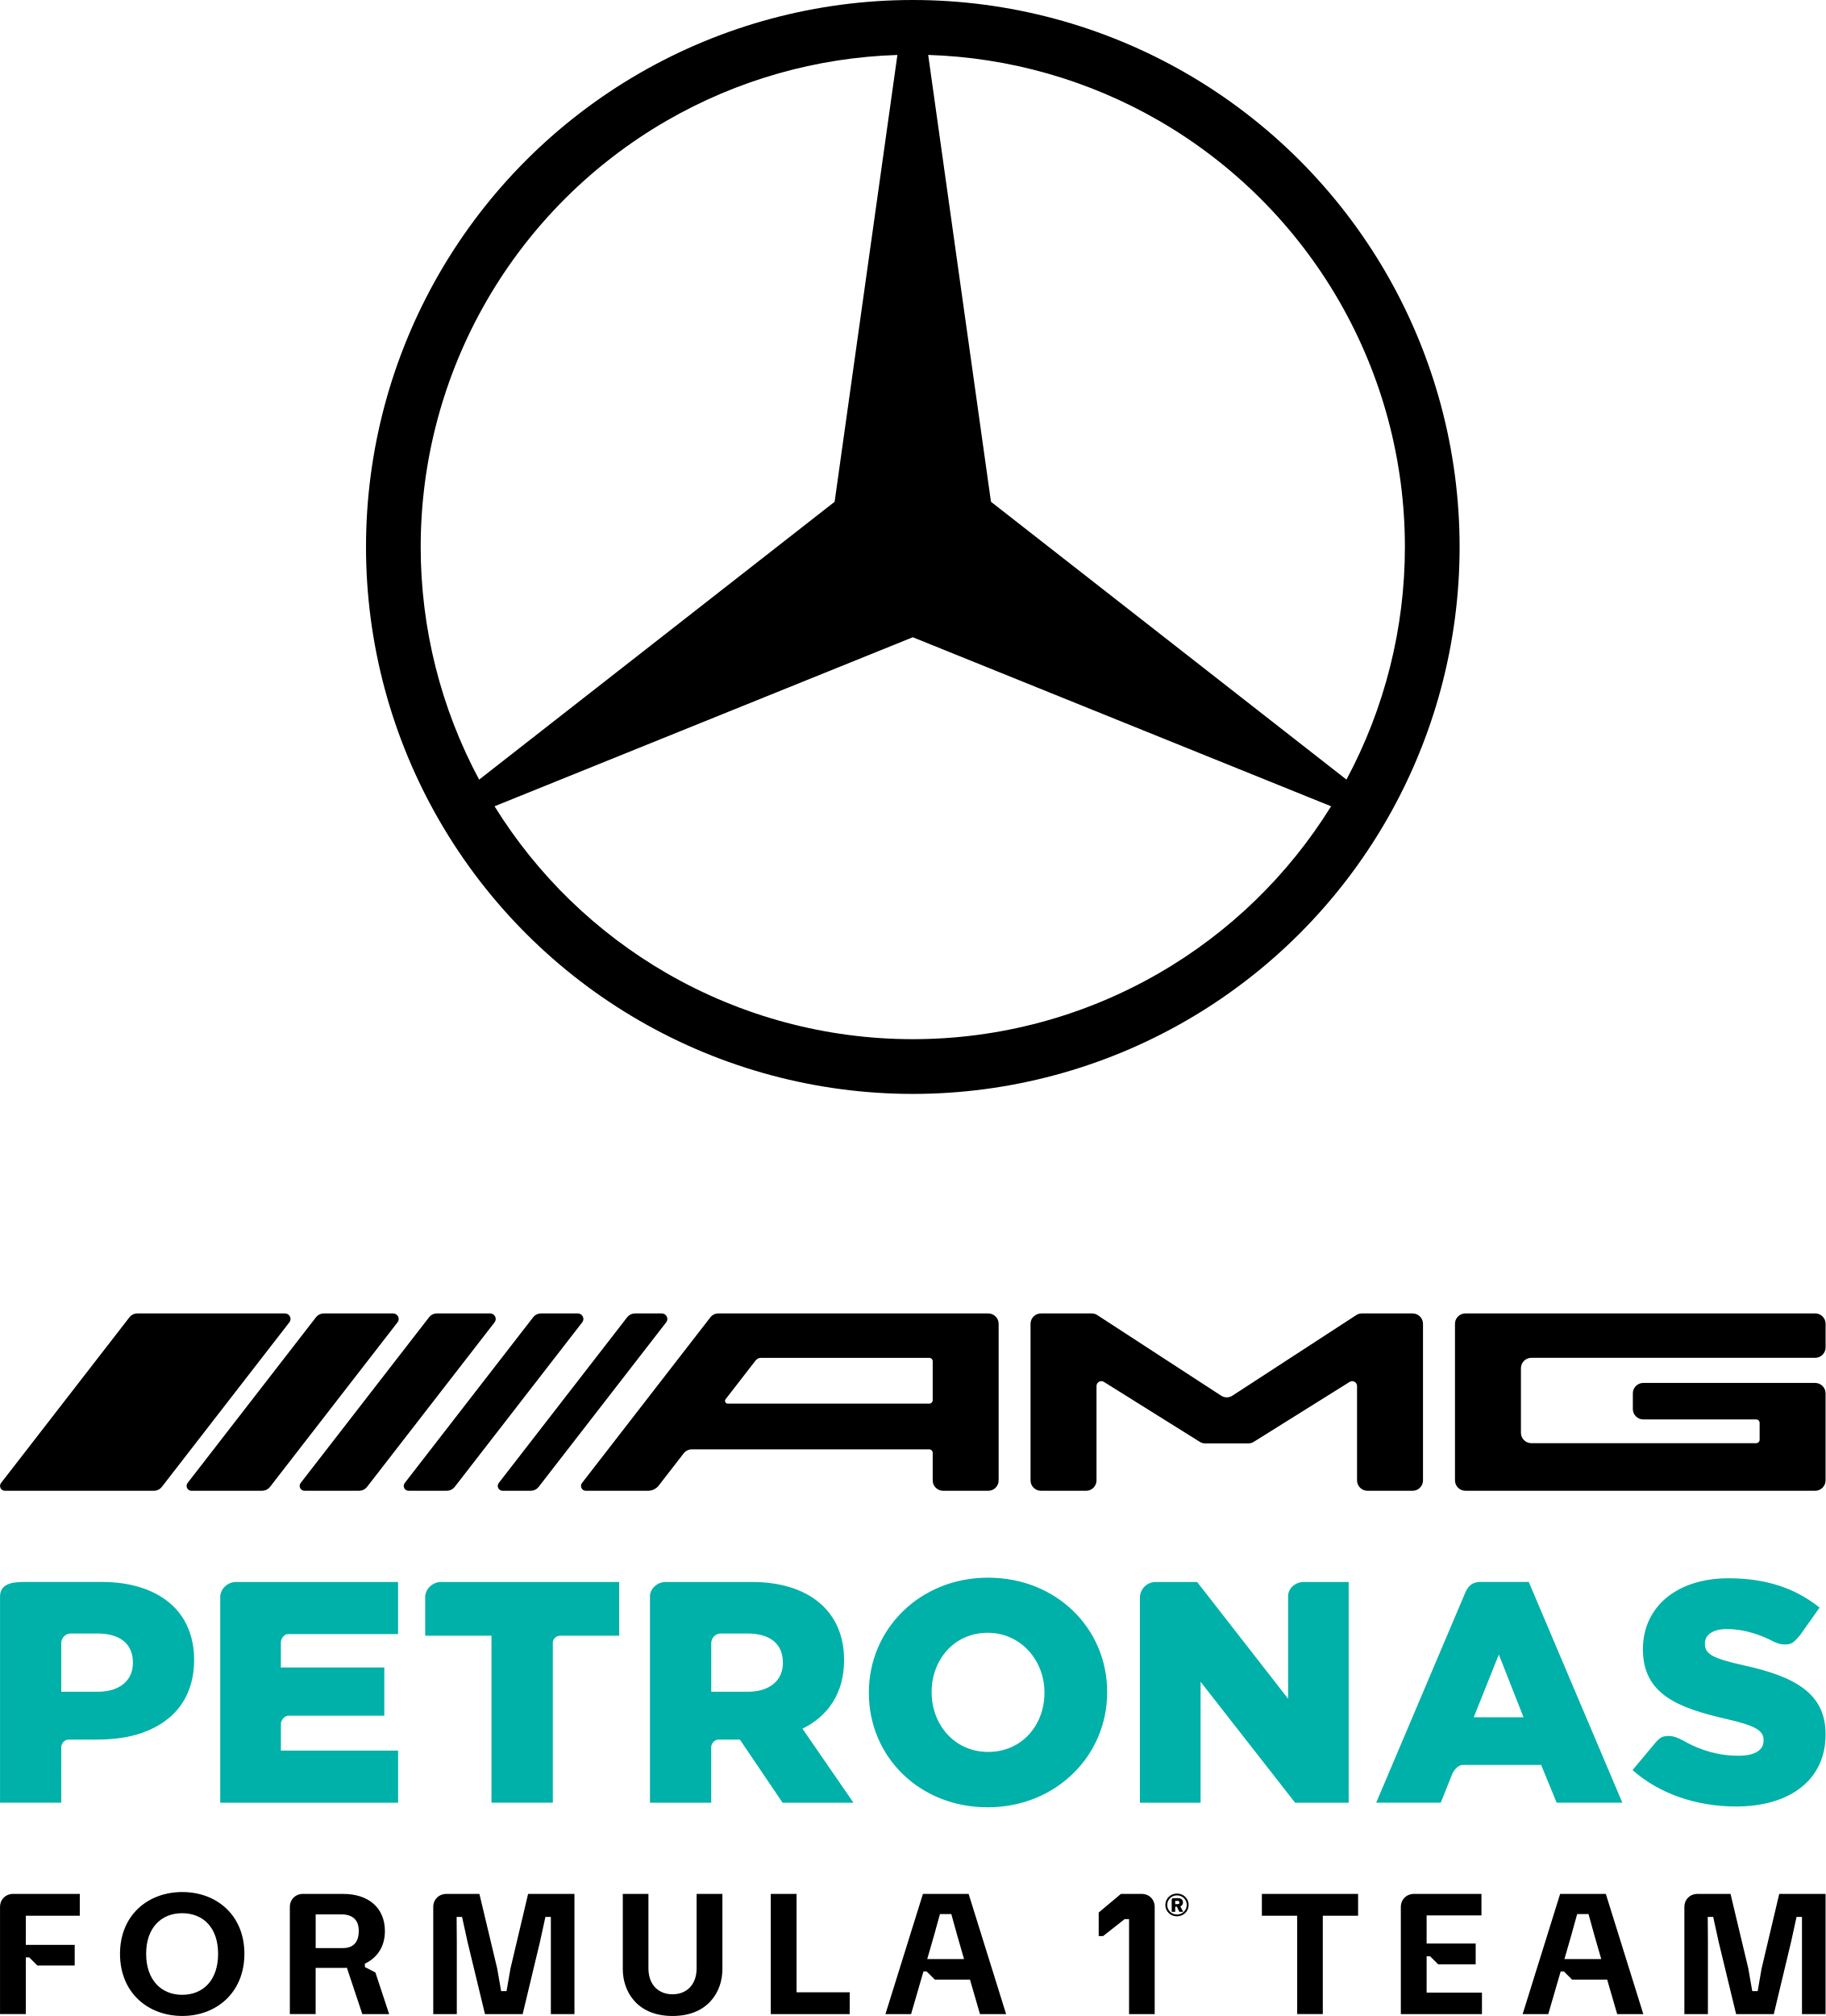
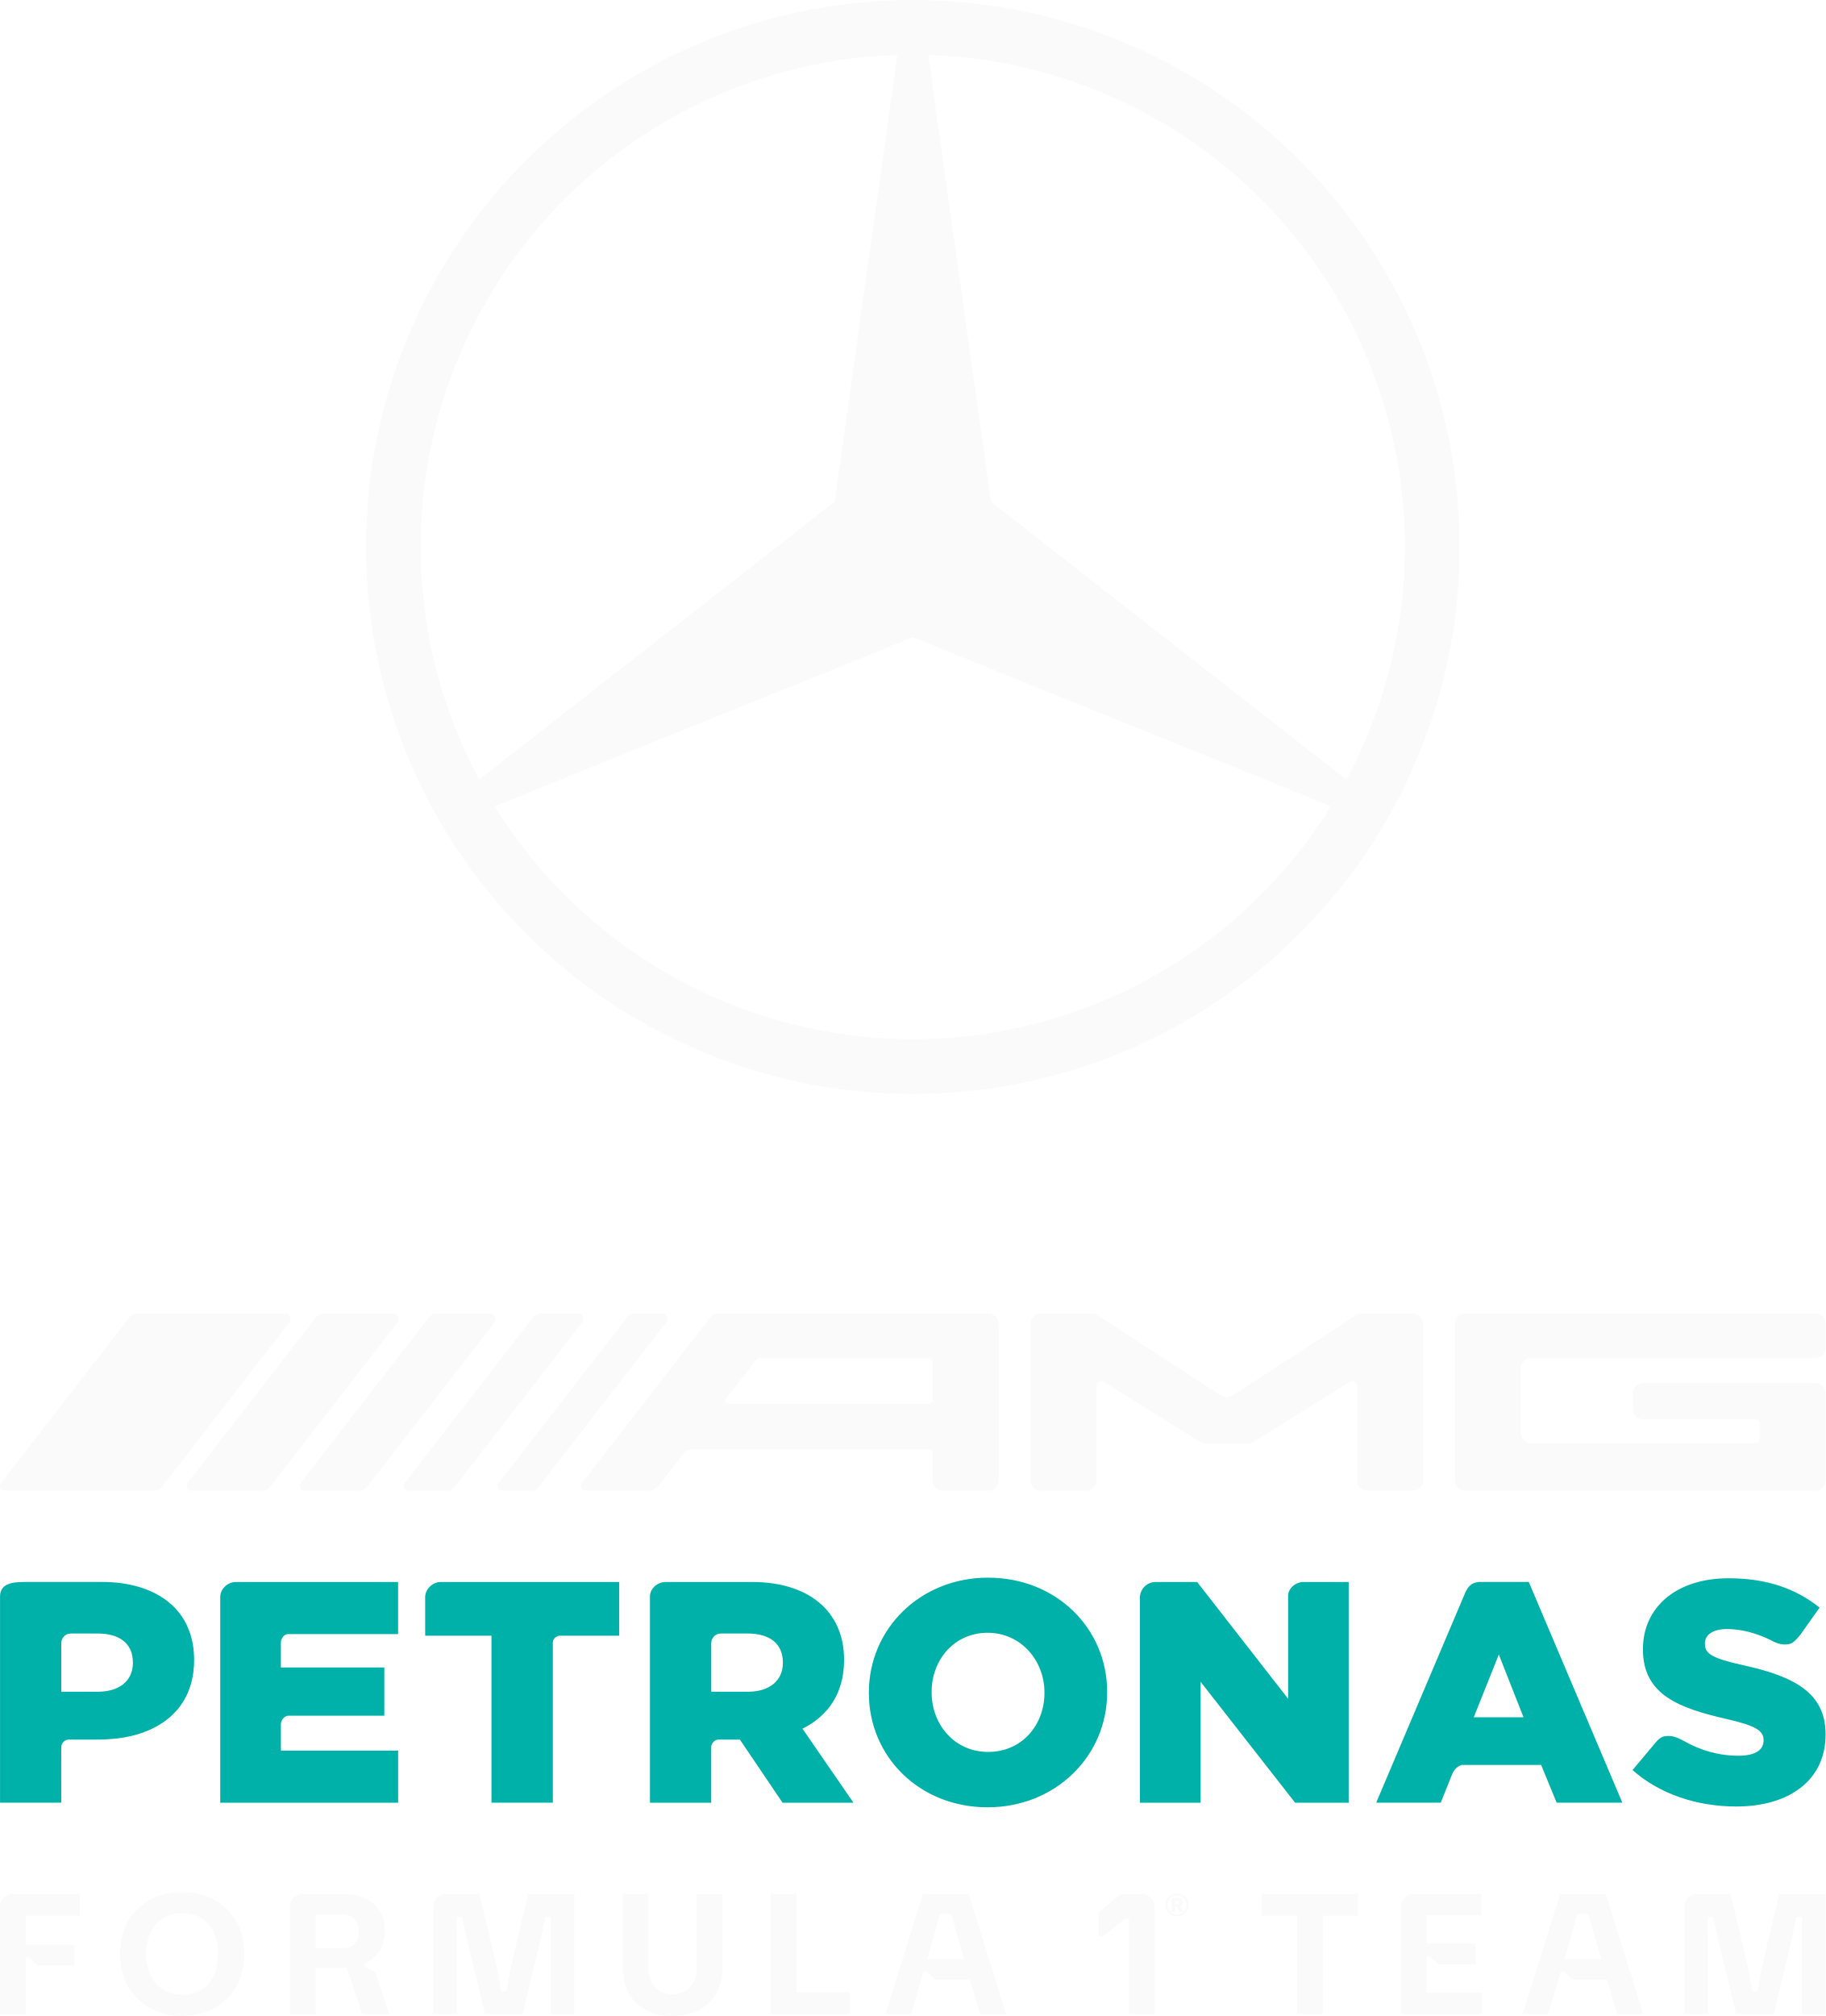
<svg xmlns="http://www.w3.org/2000/svg" width="500" height="552" version="1.1" viewBox="0 0 500 552">
-   <path d="m401.34 408.19h95.805c1.569 0 2.849-1.274 2.849-2.843v-23.84c0-1.563-1.28-2.843-2.849-2.843h-47.088c-1.569 0-2.849 1.274-2.849 2.843v4.301c0 1.563 1.28 2.843 2.849 2.843h30.924c0.525 0 0.952 0.427 0.952 0.945v4.616c0 0.519-0.427 0.945-0.952 0.945h-61.572c-1.569 0-2.849-1.274-2.849-2.843v-17.688c0-1.563 1.28-2.843 2.849-2.843h77.743c1.569 0 2.849-1.274 2.849-2.843v-6.474c0-1.563-1.28-2.843-2.849-2.843h-95.805c-1.569 0-2.849 1.274-2.849 2.843v42.873c0 1.563 1.28 2.843 2.849 2.843zm-26.82 0h12.37c1.569 0 2.849-1.274 2.849-2.843v-42.873c0-1.563-1.28-2.843-2.849-2.843h-13.886c-0.578 0-1.07 0.144-1.556 0.46l-33.898 22.047c-0.965 0.63-2.147 0.63-3.112 0l-33.898-22.047c-0.486-0.315-0.978-0.46-1.556-0.46h-13.886c-1.569 0-2.849 1.274-2.849 2.843v42.873c0 1.563 1.28 2.843 2.849 2.843h12.37c1.569 0 2.849-1.274 2.849-2.843v-25.842c0-0.492 0.249-0.919 0.683-1.162s0.926-0.23 1.353 0.039l26.243 16.401c0.473 0.295 0.952 0.433 1.51 0.433h11.779c0.558 0 1.037-0.138 1.51-0.433l26.243-16.401c0.42-0.263 0.913-0.276 1.353-0.039 0.433 0.243 0.683 0.663 0.683 1.162v25.842c0 1.563 1.28 2.843 2.849 2.843zm-103.85 0h-12.37c-1.569 0-2.849-1.274-2.849-2.843v-7.55c0-0.519-0.427-0.945-0.952-0.945h-65.006c-0.913 0-1.694 0.387-2.252 1.103l-6.795 8.765c-0.742 0.959-1.792 1.471-3.007 1.471h-16.979c-0.519 0-0.965-0.276-1.195-0.742-0.23-0.466-0.177-0.985 0.144-1.399l35.119-45.316c0.558-0.722 1.339-1.103 2.252-1.103h73.883c1.569 0 2.849 1.274 2.849 2.843v42.873c0 1.563-1.28 2.843-2.849 2.843zm-15.219-24.798v-10.656c0-0.519-0.427-0.945-0.952-0.945h-46.058c-0.611 0-1.129 0.256-1.504 0.735l-8.207 10.59c-0.184 0.236-0.21 0.532-0.079 0.794 0.131 0.263 0.387 0.42 0.683 0.42h55.164c0.525 0 0.952-0.427 0.952-0.945zm-213.34 24.798h-40.766c-0.519 0-0.965-0.276-1.195-0.742-0.23-0.466-0.177-0.985 0.144-1.399l35.119-45.316c0.558-0.722 1.339-1.103 2.252-1.103h40.378c0.591 0 1.103 0.315 1.366 0.847 0.263 0.532 0.204 1.129-0.164 1.595l-34.883 45.007c-0.558 0.722-1.339 1.103-2.252 1.103zm29.631 0h-19.303c-0.519 0-0.965-0.276-1.195-0.742-0.23-0.466-0.177-0.985 0.138-1.399l35.119-45.316c0.558-0.722 1.339-1.103 2.252-1.103h18.915c0.591 0 1.103 0.315 1.366 0.847 0.263 0.532 0.204 1.129-0.164 1.595l-34.883 45.007c-0.558 0.722-1.339 1.103-2.252 1.103zm26.571 0h-14.91c-0.519 0-0.965-0.276-1.195-0.742-0.23-0.466-0.177-0.985 0.144-1.399l35.119-45.316c0.558-0.722 1.339-1.103 2.252-1.103h14.523c0.591 0 1.103 0.315 1.366 0.847 0.263 0.532 0.204 1.129-0.164 1.595l-34.883 45.007c-0.558 0.722-1.339 1.103-2.252 1.103zm24.01 0h-10.413c-0.519 0-0.965-0.276-1.195-0.742-0.23-0.466-0.177-0.985 0.144-1.399l35.119-45.316c0.558-0.722 1.339-1.103 2.252-1.103h10.026c0.591 0 1.103 0.315 1.366 0.847 0.263 0.532 0.204 1.129-0.164 1.595l-34.883 45.007c-0.558 0.722-1.346 1.103-2.252 1.103zm22.993 0h-7.655c-0.519 0-0.965-0.276-1.195-0.742-0.23-0.466-0.177-0.985 0.144-1.399l35.119-45.316c0.558-0.722 1.339-1.103 2.252-1.103h7.268c0.591 0 1.103 0.315 1.366 0.847 0.263 0.532 0.204 1.129-0.164 1.595l-34.883 45.007c-0.558 0.722-1.339 1.103-2.252 1.103z" />
+   <path d="m401.34 408.19h95.805c1.569 0 2.849-1.274 2.849-2.843v-23.84c0-1.563-1.28-2.843-2.849-2.843h-47.088c-1.569 0-2.849 1.274-2.849 2.843v4.301c0 1.563 1.28 2.843 2.849 2.843h30.924c0.525 0 0.952 0.427 0.952 0.945v4.616c0 0.519-0.427 0.945-0.952 0.945h-61.572c-1.569 0-2.849-1.274-2.849-2.843v-17.688c0-1.563 1.28-2.843 2.849-2.843h77.743c1.569 0 2.849-1.274 2.849-2.843v-6.474c0-1.563-1.28-2.843-2.849-2.843h-95.805c-1.569 0-2.849 1.274-2.849 2.843v42.873c0 1.563 1.28 2.843 2.849 2.843zm-26.82 0h12.37c1.569 0 2.849-1.274 2.849-2.843v-42.873c0-1.563-1.28-2.843-2.849-2.843h-13.886c-0.578 0-1.07 0.144-1.556 0.46l-33.898 22.047c-0.965 0.63-2.147 0.63-3.112 0l-33.898-22.047c-0.486-0.315-0.978-0.46-1.556-0.46h-13.886c-1.569 0-2.849 1.274-2.849 2.843v42.873c0 1.563 1.28 2.843 2.849 2.843h12.37c1.569 0 2.849-1.274 2.849-2.843v-25.842c0-0.492 0.249-0.919 0.683-1.162s0.926-0.23 1.353 0.039l26.243 16.401c0.473 0.295 0.952 0.433 1.51 0.433h11.779c0.558 0 1.037-0.138 1.51-0.433l26.243-16.401c0.42-0.263 0.913-0.276 1.353-0.039 0.433 0.243 0.683 0.663 0.683 1.162v25.842c0 1.563 1.28 2.843 2.849 2.843zm-103.85 0h-12.37c-1.569 0-2.849-1.274-2.849-2.843v-7.55c0-0.519-0.427-0.945-0.952-0.945h-65.006c-0.913 0-1.694 0.387-2.252 1.103l-6.795 8.765c-0.742 0.959-1.792 1.471-3.007 1.471h-16.979c-0.519 0-0.965-0.276-1.195-0.742-0.23-0.466-0.177-0.985 0.144-1.399l35.119-45.316c0.558-0.722 1.339-1.103 2.252-1.103h73.883c1.569 0 2.849 1.274 2.849 2.843v42.873c0 1.563-1.28 2.843-2.849 2.843zm-15.219-24.798v-10.656c0-0.519-0.427-0.945-0.952-0.945h-46.058c-0.611 0-1.129 0.256-1.504 0.735l-8.207 10.59c-0.184 0.236-0.21 0.532-0.079 0.794 0.131 0.263 0.387 0.42 0.683 0.42h55.164c0.525 0 0.952-0.427 0.952-0.945zm-213.34 24.798h-40.766c-0.519 0-0.965-0.276-1.195-0.742-0.23-0.466-0.177-0.985 0.144-1.399l35.119-45.316c0.558-0.722 1.339-1.103 2.252-1.103h40.378c0.591 0 1.103 0.315 1.366 0.847 0.263 0.532 0.204 1.129-0.164 1.595l-34.883 45.007c-0.558 0.722-1.339 1.103-2.252 1.103zm29.631 0h-19.303c-0.519 0-0.965-0.276-1.195-0.742-0.23-0.466-0.177-0.985 0.138-1.399l35.119-45.316c0.558-0.722 1.339-1.103 2.252-1.103h18.915c0.591 0 1.103 0.315 1.366 0.847 0.263 0.532 0.204 1.129-0.164 1.595l-34.883 45.007c-0.558 0.722-1.339 1.103-2.252 1.103zm26.571 0h-14.91c-0.519 0-0.965-0.276-1.195-0.742-0.23-0.466-0.177-0.985 0.144-1.399l35.119-45.316c0.558-0.722 1.339-1.103 2.252-1.103h14.523c0.591 0 1.103 0.315 1.366 0.847 0.263 0.532 0.204 1.129-0.164 1.595l-34.883 45.007c-0.558 0.722-1.339 1.103-2.252 1.103zm24.01 0h-10.413c-0.519 0-0.965-0.276-1.195-0.742-0.23-0.466-0.177-0.985 0.144-1.399l35.119-45.316c0.558-0.722 1.339-1.103 2.252-1.103h10.026c0.591 0 1.103 0.315 1.366 0.847 0.263 0.532 0.204 1.129-0.164 1.595l-34.883 45.007c-0.558 0.722-1.346 1.103-2.252 1.103zm22.993 0h-7.655c-0.519 0-0.965-0.276-1.195-0.742-0.23-0.466-0.177-0.985 0.144-1.399l35.119-45.316c0.558-0.722 1.339-1.103 2.252-1.103h7.268c0.591 0 1.103 0.315 1.366 0.847 0.263 0.532 0.204 1.129-0.164 1.595l-34.883 45.007c-0.558 0.722-1.339 1.103-2.252 1.103z" fill="#fafafa" />
  <path d="m16.778 493.6c0-4.497-0.026-14.661 0-15.245 0.033-0.821 0.611-1.655 1.418-1.937 0.361-0.125 0.768-0.092 1.149-0.092h6.467c4.497 0 8.962-0.374 13.236-1.897 4.491-1.595 8.529-4.346 11.083-8.437 2.508-4.018 3.329-8.896 2.961-13.571-0.276-3.493-1.32-6.92-3.296-9.835-4.202-6.191-11.693-8.831-18.896-9.33-0.965-0.066-1.97-0.118-2.902-0.099-2.869 7e-3 -5.738 0-8.607 0h-11.903c-2.843 0-7.478-0.131-7.478 3.953v5.83 50.654h16.775zm19.618-38.225c0 4.753-3.624 7.839-9.599 7.839h-10.019v-13.328c0-1.438 1.175-2.62 2.607-2.62h7.314c6.073 0 9.697 2.744 9.697 7.938zm358.2 38.218 3.053-7.636c0.473-1.208 1.49-2.475 2.784-2.705h21.66l4.248 10.334h17.99l-25.626-60.43h-13.755c-2.035 0.23-2.843 1.307-3.572 2.771l-24.457 57.659h17.675zm15.908-40.575 6.763 17.182h-13.63zm66.936 2.935c-8.437-1.884-10.485-3.092-10.485-5.817v-0.204c0-2.167 1.97-3.887 6.034-3.887 3.729 0 7.708 0.998 11.667 2.876 0 0 0.873 0.427 1.254 0.637 1.149 0.512 2.469 0.945 4.123 0.597 1.169-0.249 2.022-1.307 3.066-2.567l5.253-7.406c-6.559-5.272-14.576-8.036-24.923-8.036-14.517 0-23.452 8.122-23.452 19.355v0.164c0 12.429 9.986 16.04 22.855 19.007 8.214 1.871 10.183 3.263 10.183 5.778v0.151c0 2.626-2.403 4.136-6.894 4.136-5.292 0-10.406-1.418-15.147-4.169-1.372-0.683-3.046-1.595-5.213-1.123-0.893 0.197-1.576 0.801-2.304 1.661l-6.329 7.557c7.432 6.592 17.675 9.973 28.396 9.973 14.707 0 24.47-7.334 24.47-19.671v-0.164c0-11.299-8.667-15.823-22.553-18.843m-417.12-18.613v56.254h48.717v-14.267h-32.106v-7.268c0-1.136 1.011-2.291 2.088-2.291h26.236v-13.197h-28.331v-6.868c0-1.077 0.919-2.285 1.963-2.285h30.143v-14.26h-44.403c-2.311 0-4.32 1.911-4.314 4.182m56.136-0.033v10.557h18.16v45.723h16.801v-43.812c0-1.037 0.867-1.911 2.101-1.911h16.073v-14.707h-48.841c-2.331 0-4.294 2.016-4.301 4.149m236.35-0.263v28.088l-24.916-31.974h-11.365c-2.39 0-4.314 1.957-4.314 4.327v56.11h16.624v-33.117l25.888 33.117h14.674v-60.436h-12.324c-2.245 0-4.274 1.714-4.274 3.887m-82.142-5.075c-18.679 0-32.677 14.07-32.677 31.443v0.131c0 17.405 13.821 31.305 32.526 31.305 18.705 0 32.736-14.116 32.736-31.436v-0.19c0-17.333-13.899-31.246-32.585-31.246m15.416 31.561c0 8.713-6.106 16.151-15.416 16.151s-15.482-7.59-15.482-16.283v-0.19c0-8.719 6.172-16.151 15.324-16.151 9.152 0 15.574 7.616 15.574 16.342zm-54.882-8.929v-0.151c0-13.427-9.868-21.299-25.173-21.299h-23.702c-2.272 0-4.287 1.825-4.287 3.946v56.49h16.775v-15.258c0-0.978 0.972-2.016 1.911-2.016h5.948l11.687 17.274h19.414l-13.965-20.268c7.025-3.46 11.391-9.763 11.391-18.725zm-16.762 0.762c0 4.753-3.624 7.839-9.599 7.839h-10.019v-13.328c0-1.438 1.175-2.62 2.607-2.62h7.314c6.073 0 9.697 2.744 9.697 7.938z" fill="#00b1a9" />
-   <path d="m379.7 74.881c-13.144-22.763-32.047-41.672-54.816-54.816-22.763-13.144-48.592-20.064-74.881-20.064-26.289 0-52.111 6.92-74.881 20.064-22.763 13.144-41.672 32.047-54.816 54.816-13.144 22.763-20.064 48.592-20.064 74.881 0 26.289 6.92 52.111 20.064 74.881 13.144 22.763 32.047 41.672 54.816 54.816 22.763 13.144 48.592 20.064 74.881 20.064 26.289 0 52.111-6.92 74.881-20.064 22.763-13.144 41.672-32.047 54.816-54.816 13.144-22.763 20.064-48.592 20.064-74.881 0-26.289-6.92-52.111-20.064-74.881zm-264.48 74.881c0-23.662 6.231-46.905 18.055-67.389 11.831-20.491 28.843-37.503 49.334-49.334 19.27-11.129 40.976-17.294 63.174-17.99l-17.195 122.35-97.361 76.069c-10.498-19.572-16.007-41.455-16.007-63.706zm202.17 116.72c-20.491 11.831-43.733 18.055-67.389 18.055s-46.898-6.224-67.389-18.055c-19.27-11.129-35.467-26.84-47.167-45.716l114.56-46.281 114.56 46.281c-11.7 18.876-27.897 34.588-47.167 45.716zm51.382-53.024-97.361-76.069-17.195-122.35c22.198 0.696 43.904 6.868 63.174 17.99 20.491 11.831 37.503 28.843 49.334 49.334 11.831 20.491 18.055 43.733 18.055 67.389 0 22.251-5.508 44.134-16.007 63.706z" />
-   <path d="m319.17 521.59c0-1.727 1.392-3.119 3.191-3.119 1.799 0 3.191 1.392 3.191 3.119 0 1.727-1.399 3.119-3.204 3.119s-3.184-1.392-3.184-3.119zm3.191 2.62c1.497 0 2.672-1.156 2.672-2.626 0-1.471-1.175-2.613-2.672-2.613-1.497 0-2.672 1.149-2.672 2.613s1.162 2.626 2.672 2.626zm-1.018-4.471h1.392c0.742 0 1.267 0.427 1.267 1.182 0 0.519-0.289 0.899-0.729 1.064l0.775 1.484h-1.044l-0.67-1.392h-0.46v1.392h-0.965v-3.303c0-0.249 0.184-0.427 0.44-0.427zm1.681 1.175c0-0.269-0.151-0.433-0.453-0.433h-0.703v0.886h0.748c0.289 0 0.407-0.177 0.407-0.453zm138.3 30.569v-29.342c0-2.042 1.536-3.572 3.624-3.572h9.015l4.878 20.445 1.07 6.165h1.49l1.07-6.165 4.832-20.445h12.691v32.913h-6.461v-26.61h-1.49l-1.49 6.815-4.74 19.795h-10.321l-4.786-19.795-1.49-6.815h-1.49l0.046 6.815v19.795h-6.461zm-34.016-32.913h12.501l10.269 32.913h-7.157l-2.744-9.454h-9.619l-2.232-2.226h-0.886l-3.394 11.68h-7.019l10.269-32.913zm11.247 17.845-1.858-6.441-1.628-5.889h-3.112l-1.628 5.889-1.858 6.441zm-51.264-17.845h18.456v5.889h-15.016v7.695h13.433v5.699h-10.269l-2.232-2.226h-0.932v9.967h15.153v5.889h-22.218v-29.342c0-2.042 1.536-3.572 3.624-3.572zm-32.02 5.975h-9.665v-5.981h26.354v5.981h-9.665v26.932h-7.019v-26.932zm-46.038 0.932h-1.208l-5.902 4.635h-1.208v-6.441l6.086-5.101h5.673c2.094 0 3.578 1.53 3.578 3.572v29.342h-7.019zm-56.444-6.907h12.501l10.269 32.913h-7.157l-2.744-9.454h-9.619l-2.232-2.226h-0.886l-3.394 11.68h-7.019l10.269-32.913zm11.247 17.845-1.858-6.441-1.628-5.889h-3.112l-1.628 5.889-1.858 6.441zm-52.932-17.845h7.065v26.932h14.549v5.981h-21.614zm-40.529 20.629v-20.629h7.019v20.347c0 4.635 2.836 7.137 6.598 7.137s6.598-2.502 6.598-7.137v-20.347h7.065v20.629c0 6.027-3.861 12.796-13.663 12.796s-13.617-6.815-13.617-12.796zm-51.914 12.284v-29.342c0-2.042 1.536-3.572 3.624-3.572h9.015l4.878 20.445 1.07 6.165h1.49l1.07-6.165 4.832-20.445h12.691v32.913h-6.461v-26.61h-1.49l-1.49 6.815-4.74 19.795h-10.321l-4.786-19.795-1.49-6.815h-1.49l0.046 6.815v19.795h-6.461zm-35.645-32.913h10.971c6.835 0 11.431 3.71 11.431 10.196 0 4.169-2.042 7.275-5.482 8.903v0.926l2.882 1.484 3.762 11.404h-7.347l-4.228-12.704c-0.276 0.046-0.558 0.046-0.886 0.046h-7.669v12.652h-7.065v-29.342c0-2.042 1.536-3.572 3.624-3.572zm15.245 10.104c0-2.922-1.628-4.497-4.786-4.497h-7.019v9.225h7.439c3.02 0 4.366-1.76 4.366-4.727zm-65.393 6.303c0-10.571 7.623-16.92 17.057-16.92s17.011 6.349 17.011 16.92c0 10.571-7.623 17.011-17.011 17.011s-17.057-6.349-17.057-17.011zm17.011 11.221c5.811 0 9.855-4.031 9.855-11.221s-4.09-11.122-9.855-11.122c-5.765 0-9.855 4.031-9.855 11.122s4.09 11.221 9.855 11.221zm-46.248-27.628h18.22v5.981h-14.779v7.971h13.387v5.653h-10.223l-2.232-2.226h-0.932v15.528h-7.065v-29.342c0-2.042 1.536-3.572 3.624-3.572z" />
+   <path d="m379.7 74.881c-13.144-22.763-32.047-41.672-54.816-54.816-22.763-13.144-48.592-20.064-74.881-20.064-26.289 0-52.111 6.92-74.881 20.064-22.763 13.144-41.672 32.047-54.816 54.816-13.144 22.763-20.064 48.592-20.064 74.881 0 26.289 6.92 52.111 20.064 74.881 13.144 22.763 32.047 41.672 54.816 54.816 22.763 13.144 48.592 20.064 74.881 20.064 26.289 0 52.111-6.92 74.881-20.064 22.763-13.144 41.672-32.047 54.816-54.816 13.144-22.763 20.064-48.592 20.064-74.881 0-26.289-6.92-52.111-20.064-74.881zm-264.48 74.881c0-23.662 6.231-46.905 18.055-67.389 11.831-20.491 28.843-37.503 49.334-49.334 19.27-11.129 40.976-17.294 63.174-17.99l-17.195 122.35-97.361 76.069c-10.498-19.572-16.007-41.455-16.007-63.706zm202.17 116.72c-20.491 11.831-43.733 18.055-67.389 18.055s-46.898-6.224-67.389-18.055c-19.27-11.129-35.467-26.84-47.167-45.716l114.56-46.281 114.56 46.281c-11.7 18.876-27.897 34.588-47.167 45.716zm51.382-53.024-97.361-76.069-17.195-122.35c22.198 0.696 43.904 6.868 63.174 17.99 20.491 11.831 37.503 28.843 49.334 49.334 11.831 20.491 18.055 43.733 18.055 67.389 0 22.251-5.508 44.134-16.007 63.706z" fill="#fafafa" />
+   <path d="m319.17 521.59c0-1.727 1.392-3.119 3.191-3.119 1.799 0 3.191 1.392 3.191 3.119 0 1.727-1.399 3.119-3.204 3.119s-3.184-1.392-3.184-3.119zm3.191 2.62c1.497 0 2.672-1.156 2.672-2.626 0-1.471-1.175-2.613-2.672-2.613-1.497 0-2.672 1.149-2.672 2.613s1.162 2.626 2.672 2.626zm-1.018-4.471h1.392c0.742 0 1.267 0.427 1.267 1.182 0 0.519-0.289 0.899-0.729 1.064l0.775 1.484h-1.044l-0.67-1.392h-0.46v1.392h-0.965v-3.303c0-0.249 0.184-0.427 0.44-0.427zm1.681 1.175c0-0.269-0.151-0.433-0.453-0.433h-0.703v0.886h0.748c0.289 0 0.407-0.177 0.407-0.453zm138.3 30.569v-29.342c0-2.042 1.536-3.572 3.624-3.572h9.015l4.878 20.445 1.07 6.165h1.49l1.07-6.165 4.832-20.445h12.691v32.913h-6.461v-26.61h-1.49l-1.49 6.815-4.74 19.795h-10.321l-4.786-19.795-1.49-6.815h-1.49l0.046 6.815v19.795h-6.461zm-34.016-32.913h12.501l10.269 32.913h-7.157l-2.744-9.454h-9.619l-2.232-2.226h-0.886l-3.394 11.68h-7.019l10.269-32.913zm11.247 17.845-1.858-6.441-1.628-5.889h-3.112l-1.628 5.889-1.858 6.441zm-51.264-17.845h18.456v5.889h-15.016v7.695h13.433v5.699h-10.269l-2.232-2.226h-0.932v9.967h15.153v5.889h-22.218v-29.342c0-2.042 1.536-3.572 3.624-3.572zm-32.02 5.975h-9.665v-5.981h26.354v5.981h-9.665v26.932h-7.019v-26.932zm-46.038 0.932h-1.208l-5.902 4.635h-1.208v-6.441l6.086-5.101h5.673c2.094 0 3.578 1.53 3.578 3.572v29.342h-7.019zm-56.444-6.907h12.501l10.269 32.913h-7.157l-2.744-9.454h-9.619l-2.232-2.226h-0.886l-3.394 11.68h-7.019l10.269-32.913zm11.247 17.845-1.858-6.441-1.628-5.889h-3.112l-1.628 5.889-1.858 6.441zm-52.932-17.845h7.065v26.932h14.549v5.981h-21.614zm-40.529 20.629v-20.629h7.019v20.347c0 4.635 2.836 7.137 6.598 7.137s6.598-2.502 6.598-7.137v-20.347h7.065v20.629c0 6.027-3.861 12.796-13.663 12.796s-13.617-6.815-13.617-12.796zm-51.914 12.284v-29.342c0-2.042 1.536-3.572 3.624-3.572h9.015l4.878 20.445 1.07 6.165h1.49l1.07-6.165 4.832-20.445h12.691v32.913h-6.461v-26.61h-1.49l-1.49 6.815-4.74 19.795h-10.321l-4.786-19.795-1.49-6.815h-1.49l0.046 6.815v19.795h-6.461zm-35.645-32.913h10.971c6.835 0 11.431 3.71 11.431 10.196 0 4.169-2.042 7.275-5.482 8.903v0.926l2.882 1.484 3.762 11.404h-7.347l-4.228-12.704c-0.276 0.046-0.558 0.046-0.886 0.046h-7.669v12.652h-7.065v-29.342c0-2.042 1.536-3.572 3.624-3.572zm15.245 10.104c0-2.922-1.628-4.497-4.786-4.497h-7.019v9.225h7.439c3.02 0 4.366-1.76 4.366-4.727zm-65.393 6.303c0-10.571 7.623-16.92 17.057-16.92s17.011 6.349 17.011 16.92c0 10.571-7.623 17.011-17.011 17.011s-17.057-6.349-17.057-17.011zm17.011 11.221c5.811 0 9.855-4.031 9.855-11.221s-4.09-11.122-9.855-11.122c-5.765 0-9.855 4.031-9.855 11.122s4.09 11.221 9.855 11.221zm-46.248-27.628h18.22v5.981h-14.779v7.971h13.387v5.653h-10.223l-2.232-2.226h-0.932v15.528h-7.065v-29.342c0-2.042 1.536-3.572 3.624-3.572z" fill="#fafafa" />
</svg>
